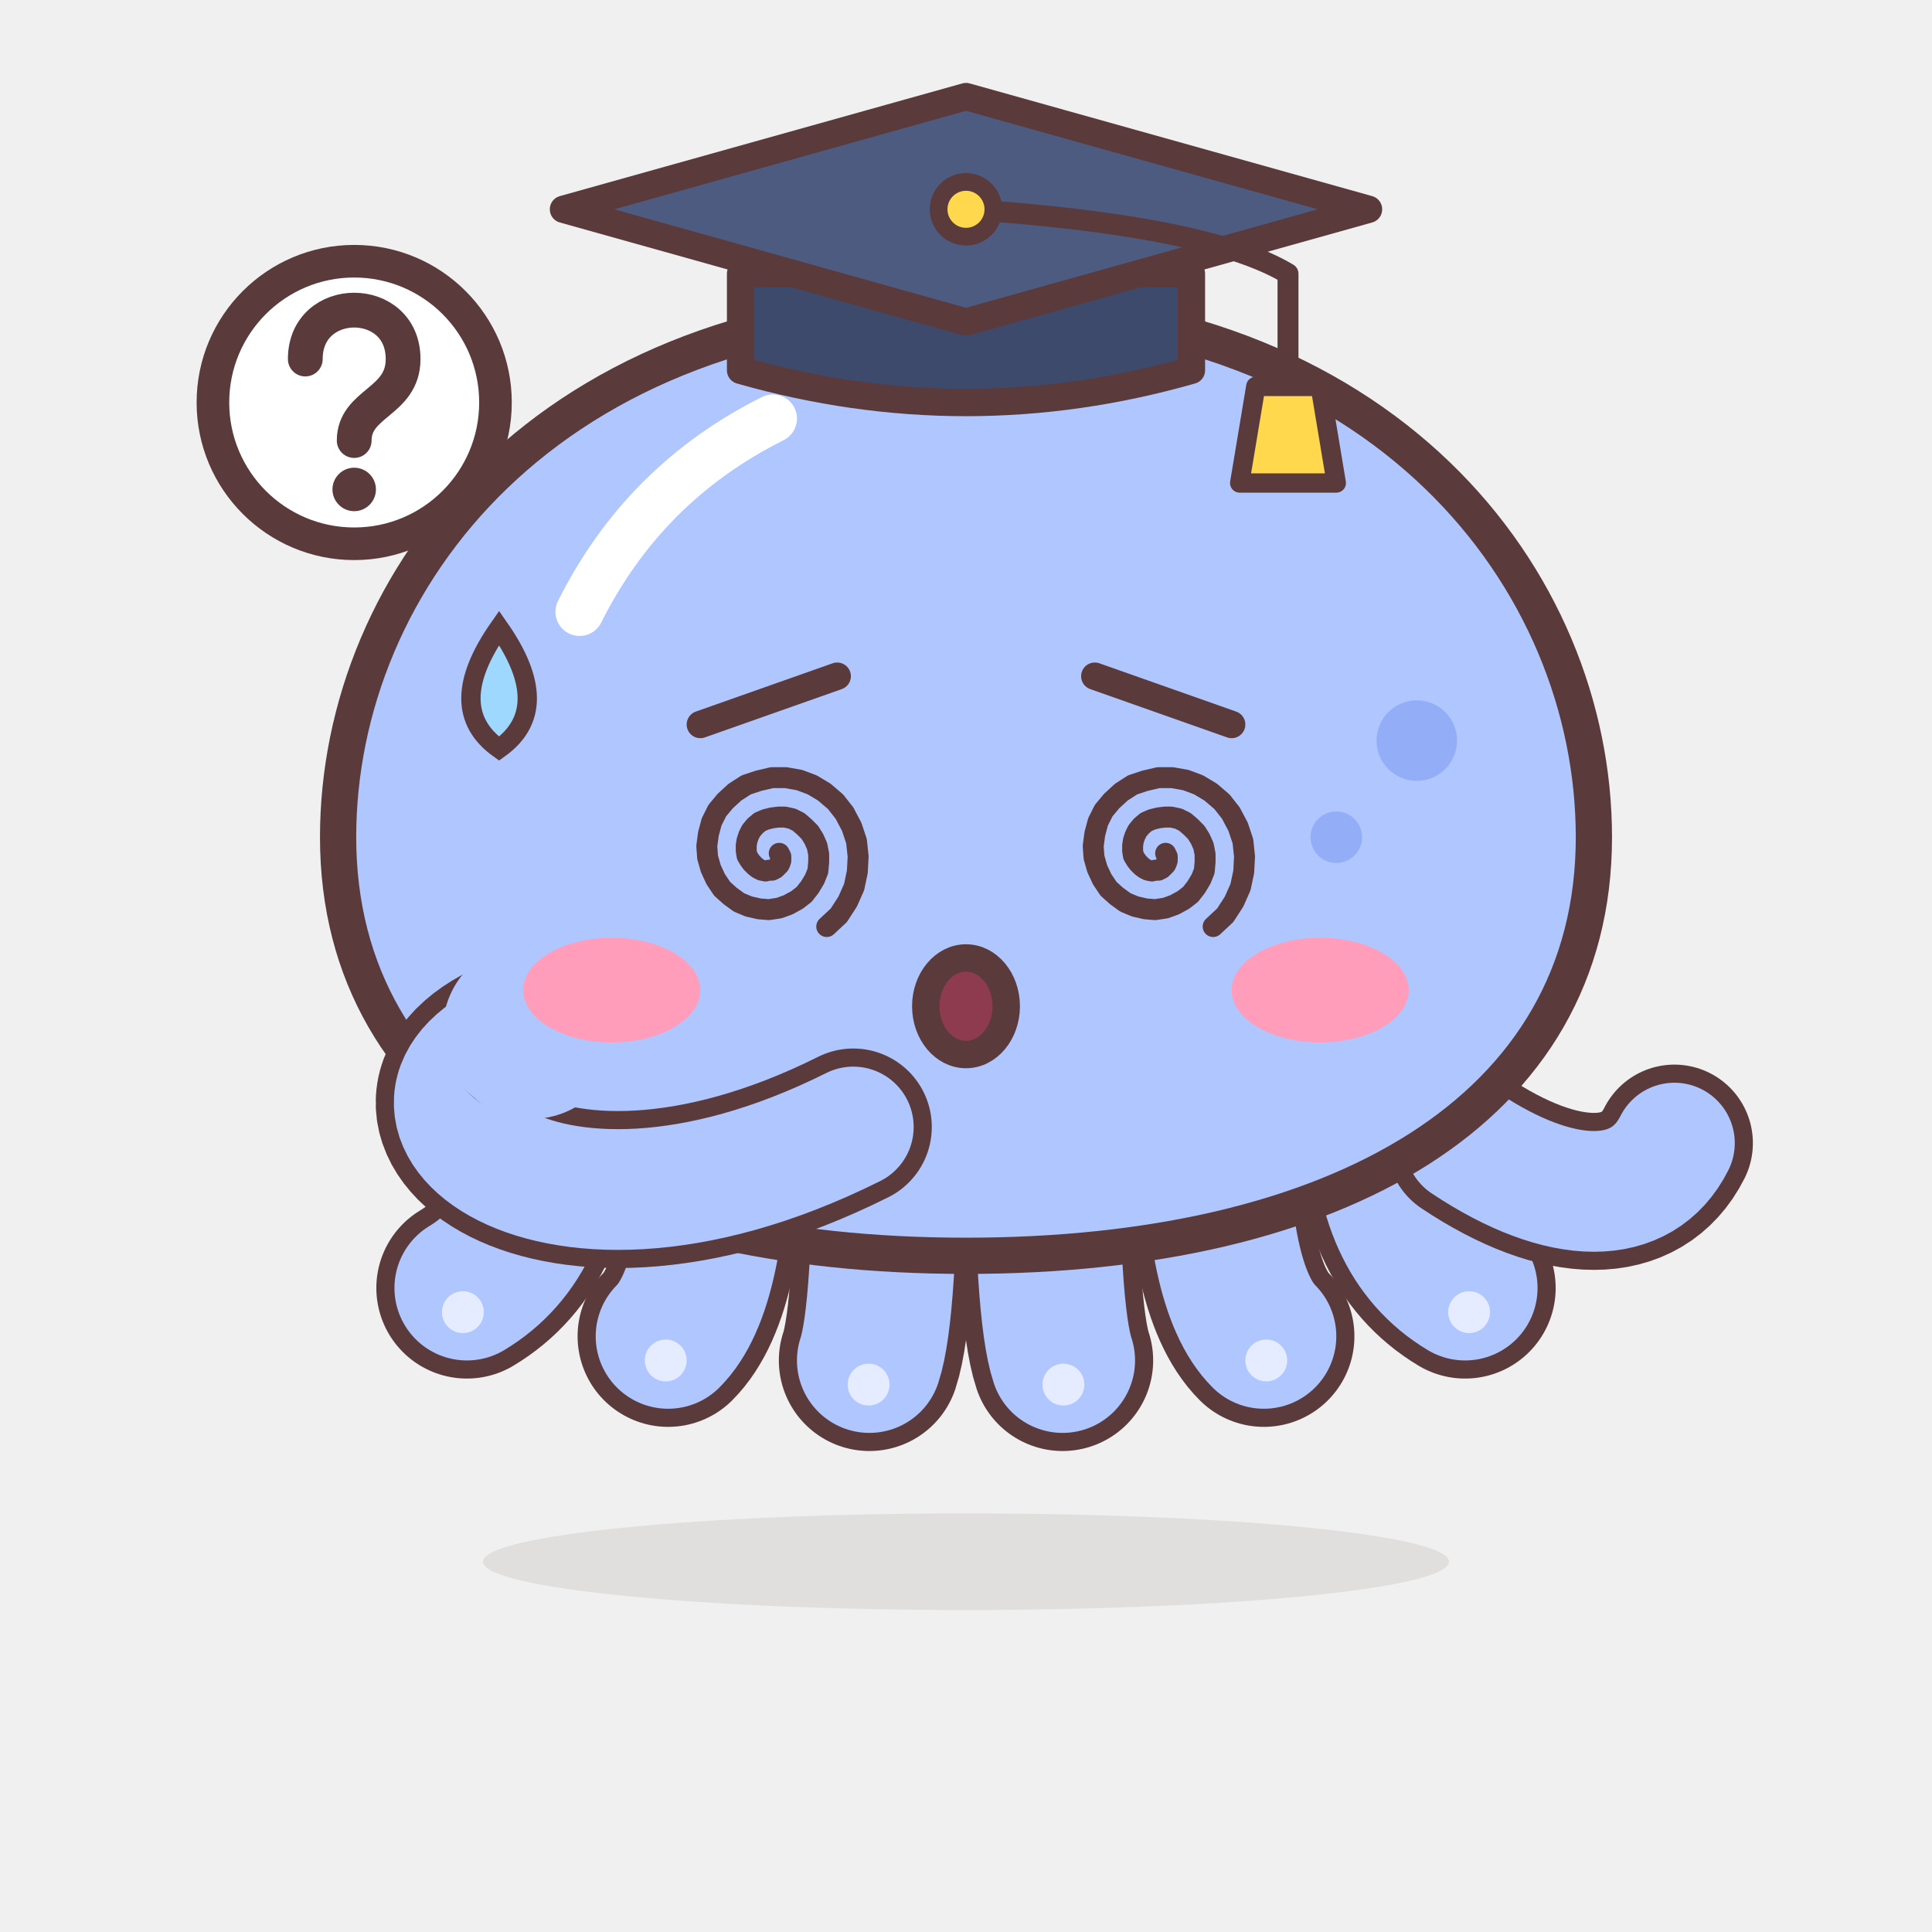
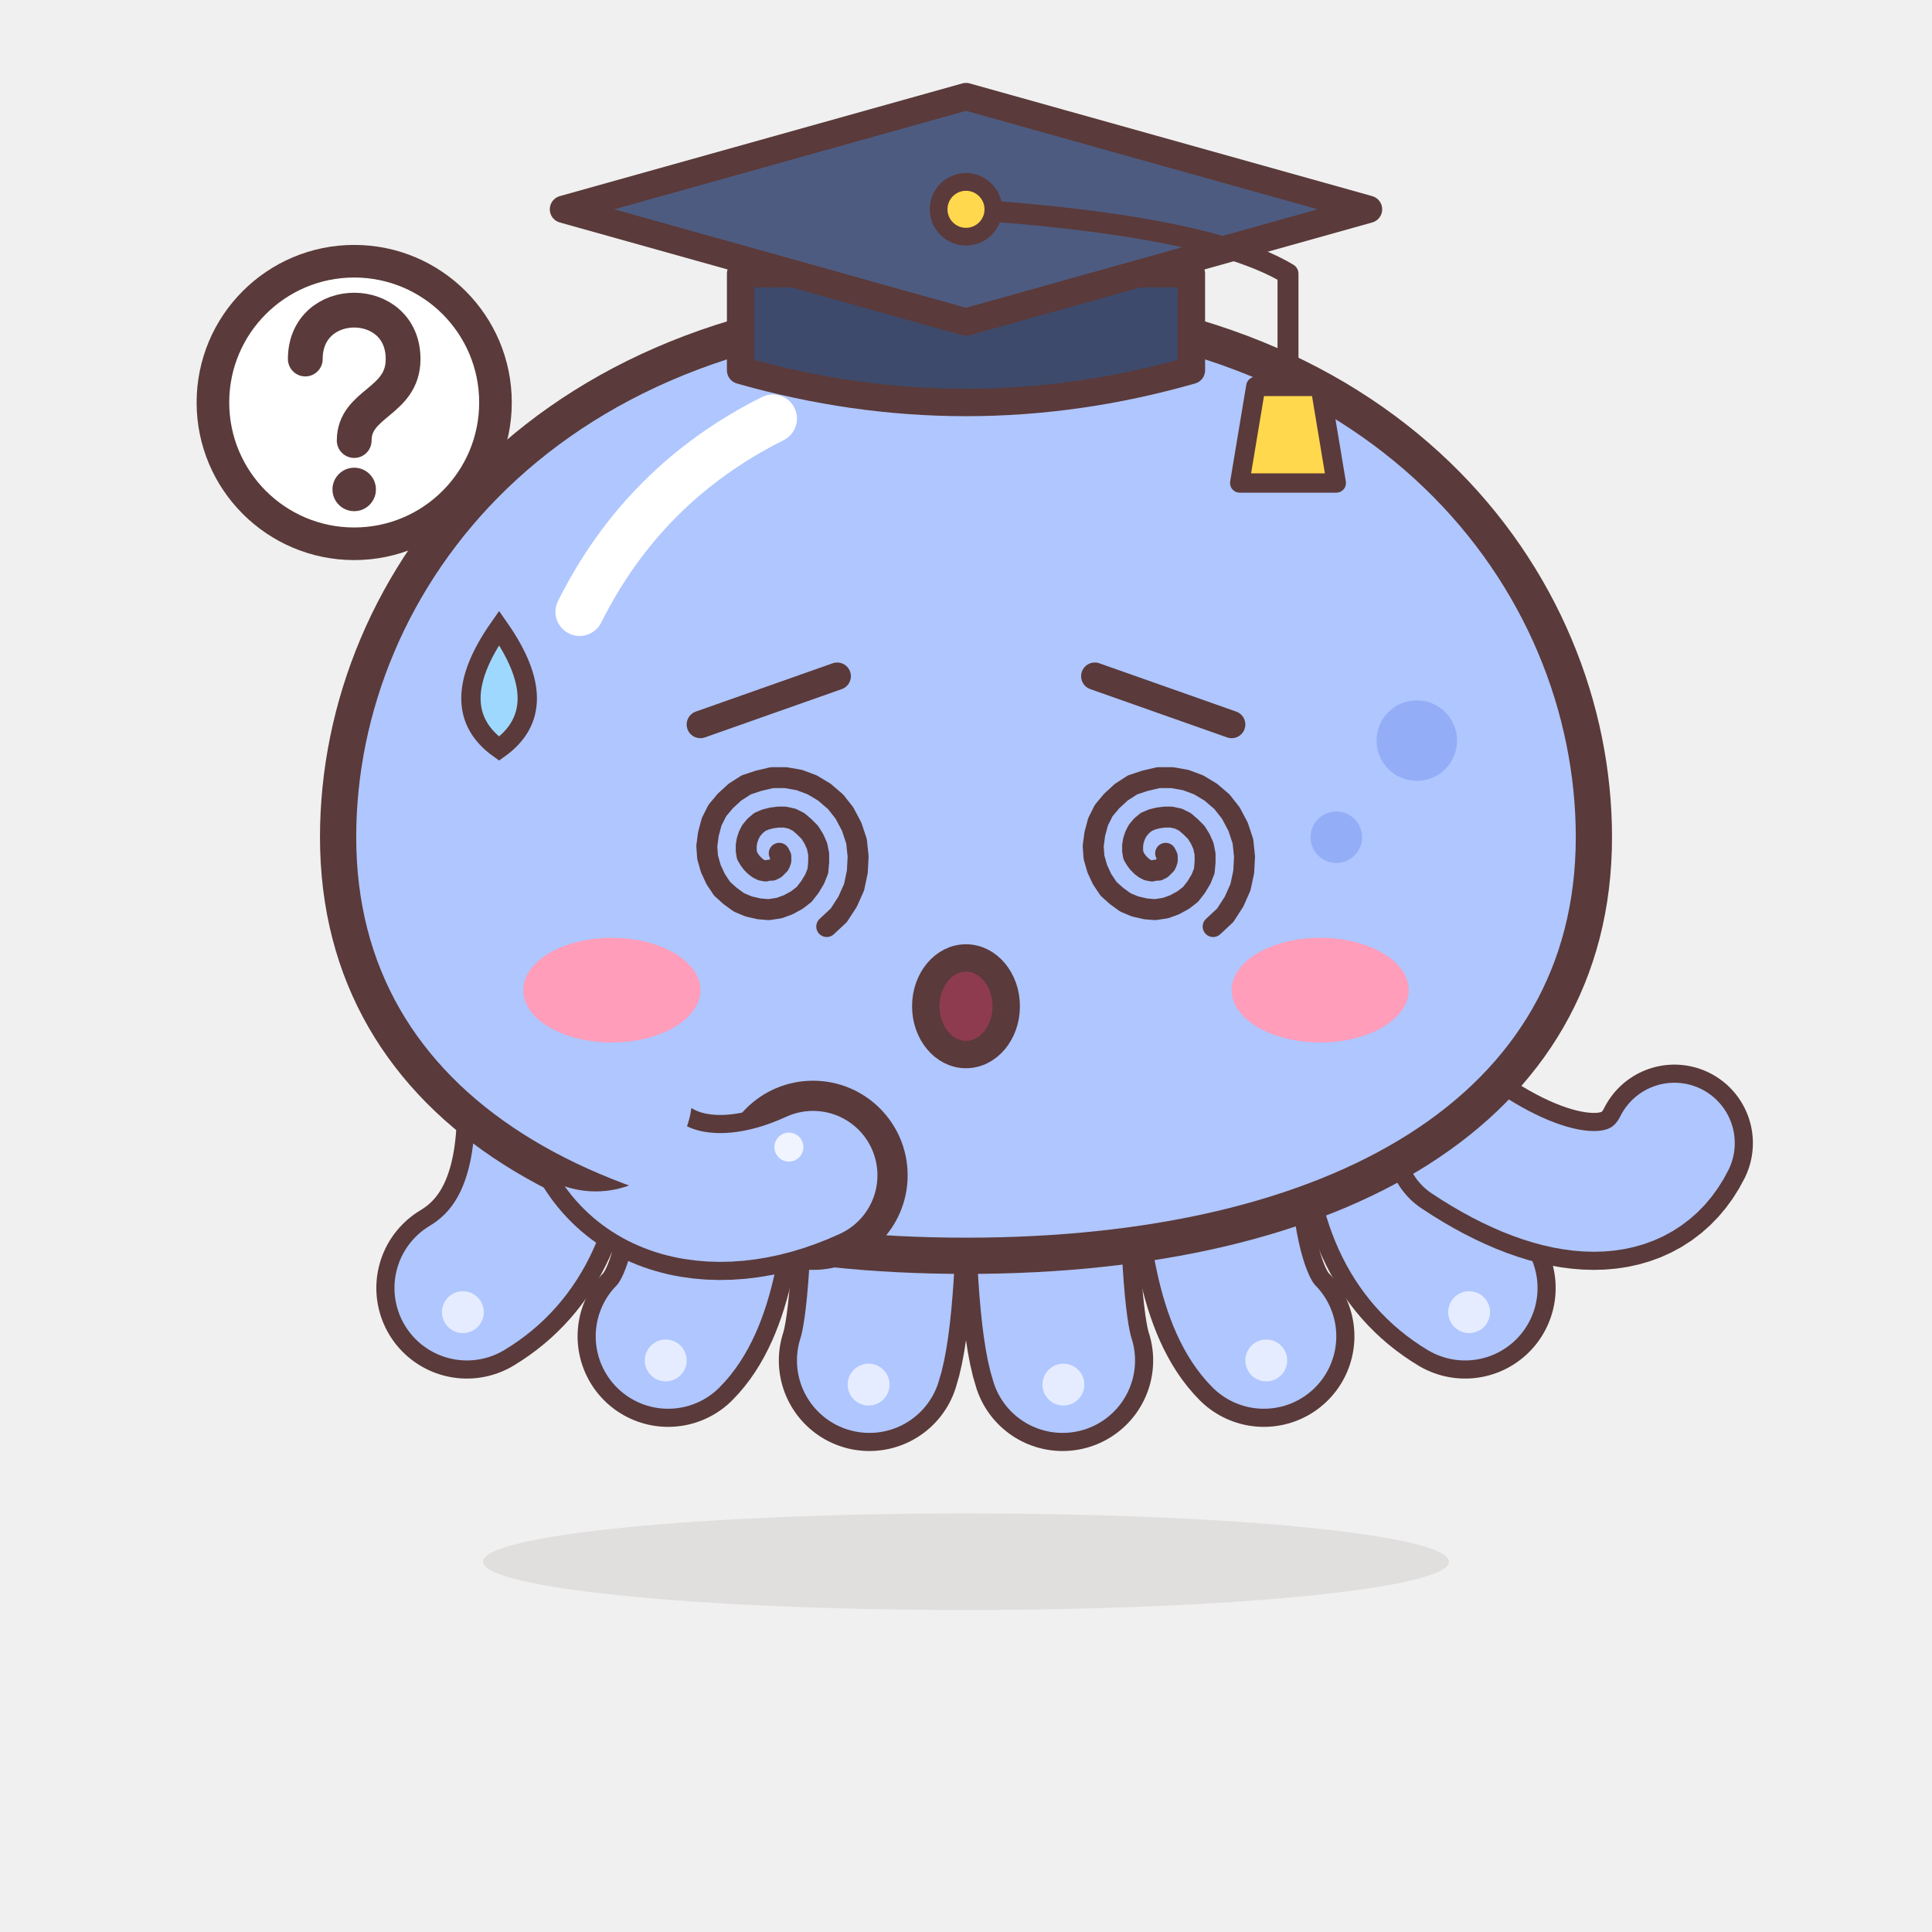
<svg xmlns="http://www.w3.org/2000/svg" viewBox="0 0 240 240" width="240" height="240">
  <ellipse cx="120" cy="194" rx="60" ry="6" fill="#5A3A3A" opacity="0.10" />
  <g fill="none" stroke-linecap="round" stroke-linejoin="round">
    <g stroke="#5A3A3A" stroke-width="22.5">
      <path d="M68 138 Q 68 154, 58 160" />
      <path d="M89 138 Q 89 160, 83 166" />
      <path d="M110 138 Q 110 163, 108 169" />
      <path d="M130 138 Q 130 163, 132 169" />
      <path d="M151 138 Q 151 160, 157 166" />
      <path d="M172 138 Q 172 154, 182 160" />
    </g>
    <g stroke="#AFC6FF" stroke-width="18">
      <path d="M68 138 Q 68 154, 58 160" />
      <path d="M89 138 Q 89 160, 83 166" />
      <path d="M110 138 Q 110 163, 108 169" />
      <path d="M130 138 Q 130 163, 132 169" />
      <path d="M151 138 Q 151 160, 157 166" />
      <path d="M172 138 Q 172 154, 182 160" />
    </g>
  </g>
  <g fill="none" stroke-linecap="round" stroke-linejoin="round">
    <g stroke="#5A3A3A" stroke-width="19.5">
      <path d="M182 142 C 194 150, 204 150, 208 142" />
    </g>
    <g stroke="#AFC6FF" stroke-width="15">
      <path d="M182 142 C 194 150, 204 150, 208 142" />
    </g>
  </g>
  <g fill="#E5ECFF">
    <circle cx="57.5" cy="163" r="2.6" />
    <circle cx="82.7" cy="169" r="2.6" />
    <circle cx="107.9" cy="172" r="2.6" />
    <circle cx="132.1" cy="172" r="2.6" />
    <circle cx="157.3" cy="169" r="2.6" />
    <circle cx="182.5" cy="163" r="2.6" />
  </g>
  <path d="M120 38 C 172 38, 198 72, 198 104 C 198 138, 166 156, 120 156 C 74 156, 42 138, 42 104 C 42 72, 68 38, 120 38 Z" fill="#AFC6FF" stroke="#5A3A3A" stroke-width="4.5" />
  <g fill="#93AEF7">
    <circle cx="176" cy="92" r="5" />
    <circle cx="166" cy="104" r="3.2" />
  </g>
  <path d="M72 76 Q 80 60, 96 52" fill="none" stroke="#FFFFFF" stroke-width="6" stroke-linecap="round" />
  <path d="M92 34 L 92 46 Q 120 54, 148 46 L 148 34 Z" fill="#3E4A6B" stroke="#5A3A3A" stroke-width="3.4" stroke-linejoin="round" />
  <path d="M120 12 L 170 26 L 120 40 L 70 26 Z" fill="#4E5B80" stroke="#5A3A3A" stroke-width="3.4" stroke-linejoin="round" />
  <path d="M120 26 Q 150 28, 160 34 L 160 50" fill="none" stroke="#5A3A3A" stroke-width="2.6" stroke-linecap="round" stroke-linejoin="round" />
  <path d="M156 48 L 164 48 L 166 60 L 154 60 Z" fill="#FFD84D" stroke="#5A3A3A" stroke-width="2.4" stroke-linejoin="round" />
  <circle cx="120" cy="26" r="3.4" fill="#FFD84D" stroke="#5A3A3A" stroke-width="2.2" />
  <ellipse cx="76" cy="123" rx="11" ry="6.5" fill="#FF9DBA" />
  <ellipse cx="164" cy="123" rx="11" ry="6.5" fill="#FF9DBA" />
  <path d="M87 90 L 104 84" fill="none" stroke="#5A3A3A" stroke-width="3.4" stroke-linecap="round" stroke-linejoin="round" />
  <path d="M153 90 L 136 84" fill="none" stroke="#5A3A3A" stroke-width="3.4" stroke-linecap="round" stroke-linejoin="round" />
  <path d="M96.8 106.0 L 96.9 106.2 L 97.0 106.4 L 97.0 106.6 L 97.0 106.9 L 96.9 107.2 L 96.8 107.4 L 96.5 107.7 L 96.3 107.9 L 95.9 108.1 L 95.5 108.1 L 95.1 108.2 L 94.6 108.1 L 94.2 107.9 L 93.8 107.6 L 93.4 107.2 L 93.1 106.8 L 92.8 106.3 L 92.7 105.7 L 92.7 105.0 L 92.8 104.4 L 93.0 103.8 L 93.3 103.2 L 93.8 102.6 L 94.4 102.1 L 95.1 101.8 L 95.9 101.6 L 96.7 101.5 L 97.5 101.5 L 98.4 101.7 L 99.2 102.1 L 99.9 102.7 L 100.6 103.4 L 101.1 104.2 L 101.5 105.1 L 101.7 106.1 L 101.7 107.1 L 101.6 108.2 L 101.2 109.2 L 100.6 110.2 L 99.9 111.1 L 99.0 111.8 L 97.9 112.4 L 96.8 112.8 L 95.5 113.0 L 94.3 112.9 L 93.0 112.6 L 91.8 112.1 L 90.7 111.3 L 89.7 110.4 L 88.9 109.2 L 88.3 107.9 L 87.9 106.5 L 87.8 105.1 L 88.0 103.6 L 88.4 102.1 L 89.1 100.7 L 90.1 99.5 L 91.3 98.4 L 92.7 97.5 L 94.2 97.0 L 95.9 96.6 L 97.6 96.6 L 99.3 96.9 L 100.9 97.5 L 102.4 98.4 L 103.8 99.6 L 104.9 101.0 L 105.8 102.7 L 106.4 104.5 L 106.6 106.4 L 106.5 108.3 L 106.1 110.2 L 105.3 112.0 L 104.2 113.7 L 102.7 115.1" fill="none" stroke="#5A3A3A" stroke-width="2.6" stroke-linecap="round" stroke-linejoin="round" />
  <path d="M144.8 106.0 L 144.9 106.2 L 145.0 106.4 L 145.0 106.6 L 145.0 106.9 L 144.9 107.2 L 144.8 107.4 L 144.5 107.7 L 144.3 107.9 L 143.9 108.1 L 143.5 108.1 L 143.1 108.2 L 142.6 108.1 L 142.2 107.9 L 141.8 107.6 L 141.4 107.2 L 141.1 106.8 L 140.8 106.3 L 140.7 105.7 L 140.7 105.0 L 140.8 104.4 L 141.0 103.8 L 141.3 103.2 L 141.8 102.6 L 142.4 102.1 L 143.1 101.8 L 143.9 101.6 L 144.7 101.5 L 145.5 101.5 L 146.4 101.7 L 147.2 102.1 L 147.9 102.7 L 148.6 103.4 L 149.1 104.2 L 149.5 105.1 L 149.7 106.1 L 149.7 107.1 L 149.6 108.2 L 149.2 109.2 L 148.6 110.2 L 147.9 111.1 L 147.0 111.8 L 145.9 112.4 L 144.8 112.8 L 143.5 113.0 L 142.3 112.9 L 141.0 112.6 L 139.8 112.1 L 138.7 111.3 L 137.7 110.4 L 136.9 109.2 L 136.3 107.9 L 135.9 106.5 L 135.8 105.1 L 136.0 103.6 L 136.4 102.1 L 137.1 100.7 L 138.1 99.5 L 139.3 98.4 L 140.7 97.5 L 142.2 97.0 L 143.9 96.6 L 145.6 96.6 L 147.3 96.9 L 148.9 97.5 L 150.4 98.4 L 151.8 99.6 L 152.9 101.0 L 153.8 102.7 L 154.4 104.5 L 154.6 106.4 L 154.5 108.3 L 154.1 110.2 L 153.3 112.0 L 152.2 113.7 L 150.7 115.1" fill="none" stroke="#5A3A3A" stroke-width="2.6" stroke-linecap="round" stroke-linejoin="round" />
  <ellipse cx="120" cy="125" rx="5" ry="6" fill="#8E3B4F" stroke="#5A3A3A" stroke-width="3.4" />
  <path d="M62 78 q 7 10 0 15 q -7 -5 0 -15 z" fill="#9FD8FF" stroke="#5A3A3A" stroke-width="2.4" />
  <g transform="translate(44 50) scale(1.35) translate(-44 -50)">
    <circle cx="44" cy="50" r="13" fill="#FFFFFF" stroke="#5A3A3A" stroke-width="3" />
    <path d="M39.5 46 C 39.5 40, 48.5 40, 48.5 46 C 48.5 50, 44 50, 44 53.5" fill="none" stroke="#5A3A3A" stroke-width="3.2" stroke-linecap="round" stroke-linejoin="round" />
    <circle cx="44" cy="58" r="2" fill="#5A3A3A" />
  </g>
  <mask id="INTP-arms" maskUnits="userSpaceOnUse" x="0" y="0" width="240" height="240">
    <rect width="240" height="240" fill="#fff" />
-     <circle cx="66.0" cy="128.0" r="11" fill="#000" />
+     <circle cx="74.0" cy="136.0" r="12" fill="#000" />
  </mask>
  <g mask="url(#INTP-arms)">
-     <g fill="none" stroke-linecap="round" stroke-linejoin="round">
-       <g stroke="#5A3A3A" stroke-width="19.5">
-         <path d="M66 128 C 42 136, 66 160, 106 140" />
-       </g>
-       <g stroke="#AFC6FF" stroke-width="15">
-         <path d="M66 128 C 42 136, 66 160, 106 140" />
-       </g>
+     <g stroke="#5A3A3A" stroke-width="20.5" fill="none" stroke-linecap="round">
+       <path d="M74 136 C 76 148, 88 152, 101 146" />
    </g>
+     <circle cx="101.0" cy="146.0" r="11.75" fill="#5A3A3A" />
+     <g stroke="#AFC6FF" stroke-width="16" fill="none" stroke-linecap="round">
+       <path d="M74 136 C 76 148, 88 152, 101 146" />
+     </g>
+     <circle cx="101.0" cy="146.0" r="7.25" fill="#AFC6FF" />
+     <circle cx="98.0" cy="142.5" r="1.8" fill="#FFFFFF" opacity="0.8" />
  </g>
</svg>
